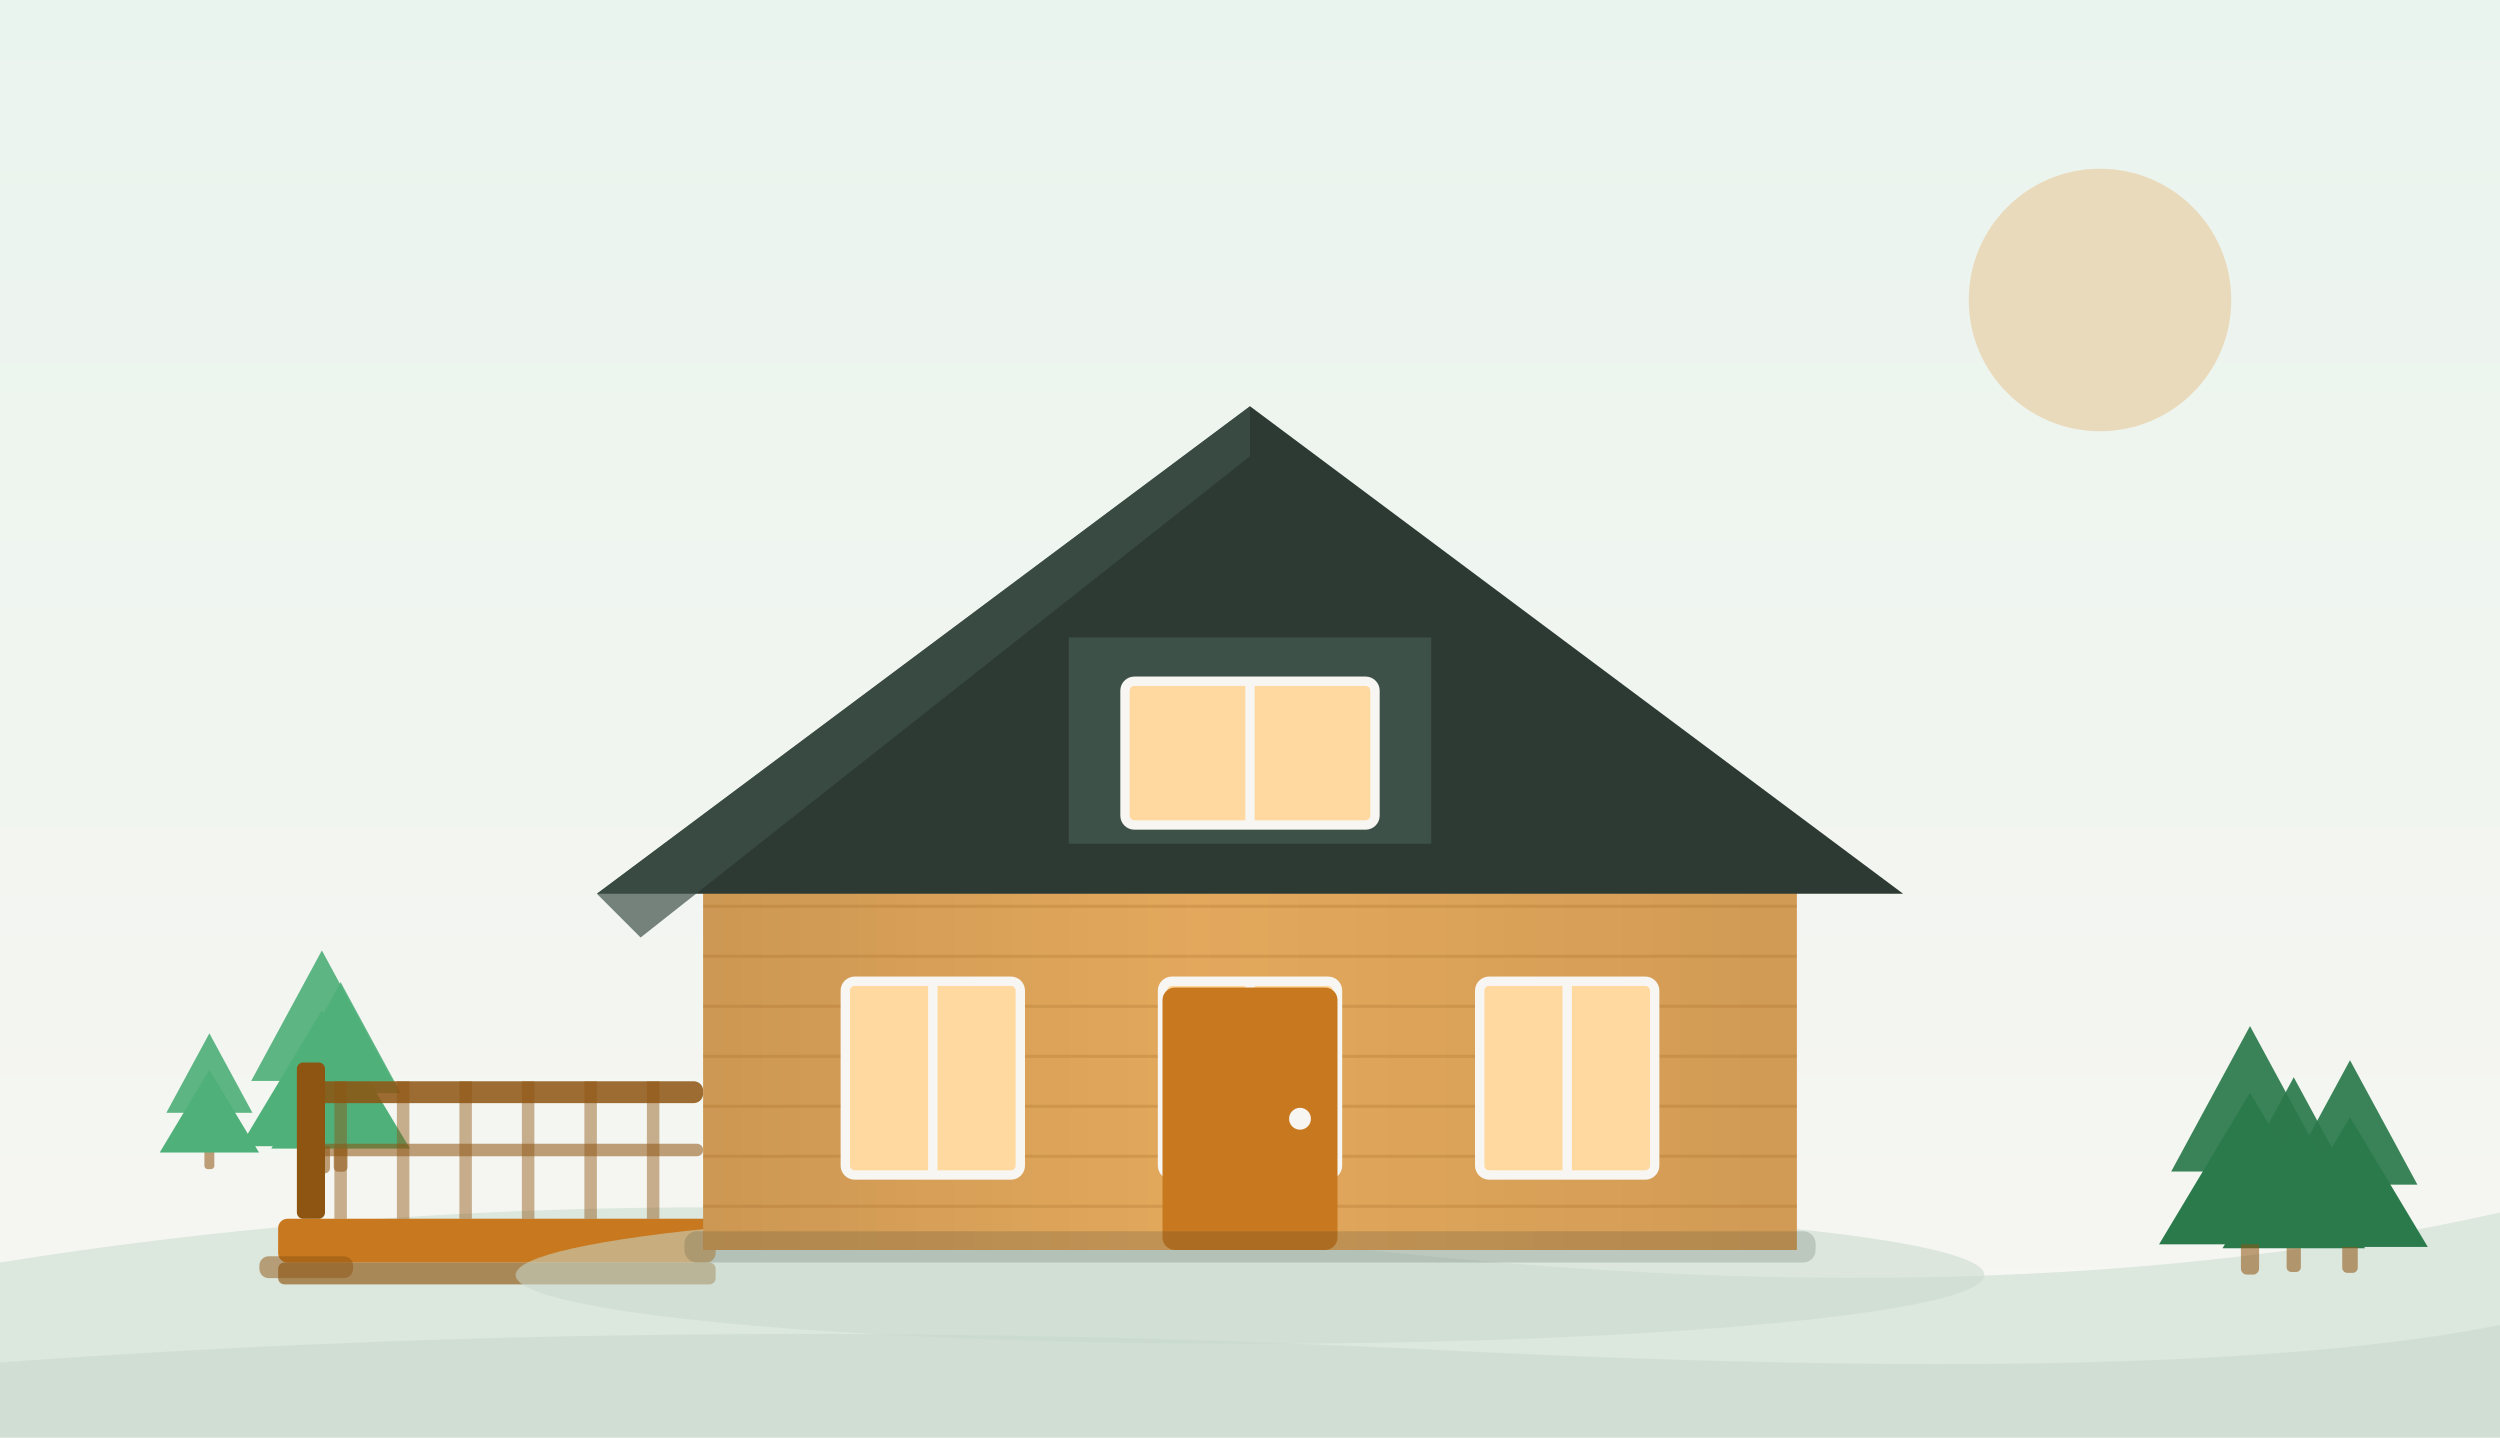
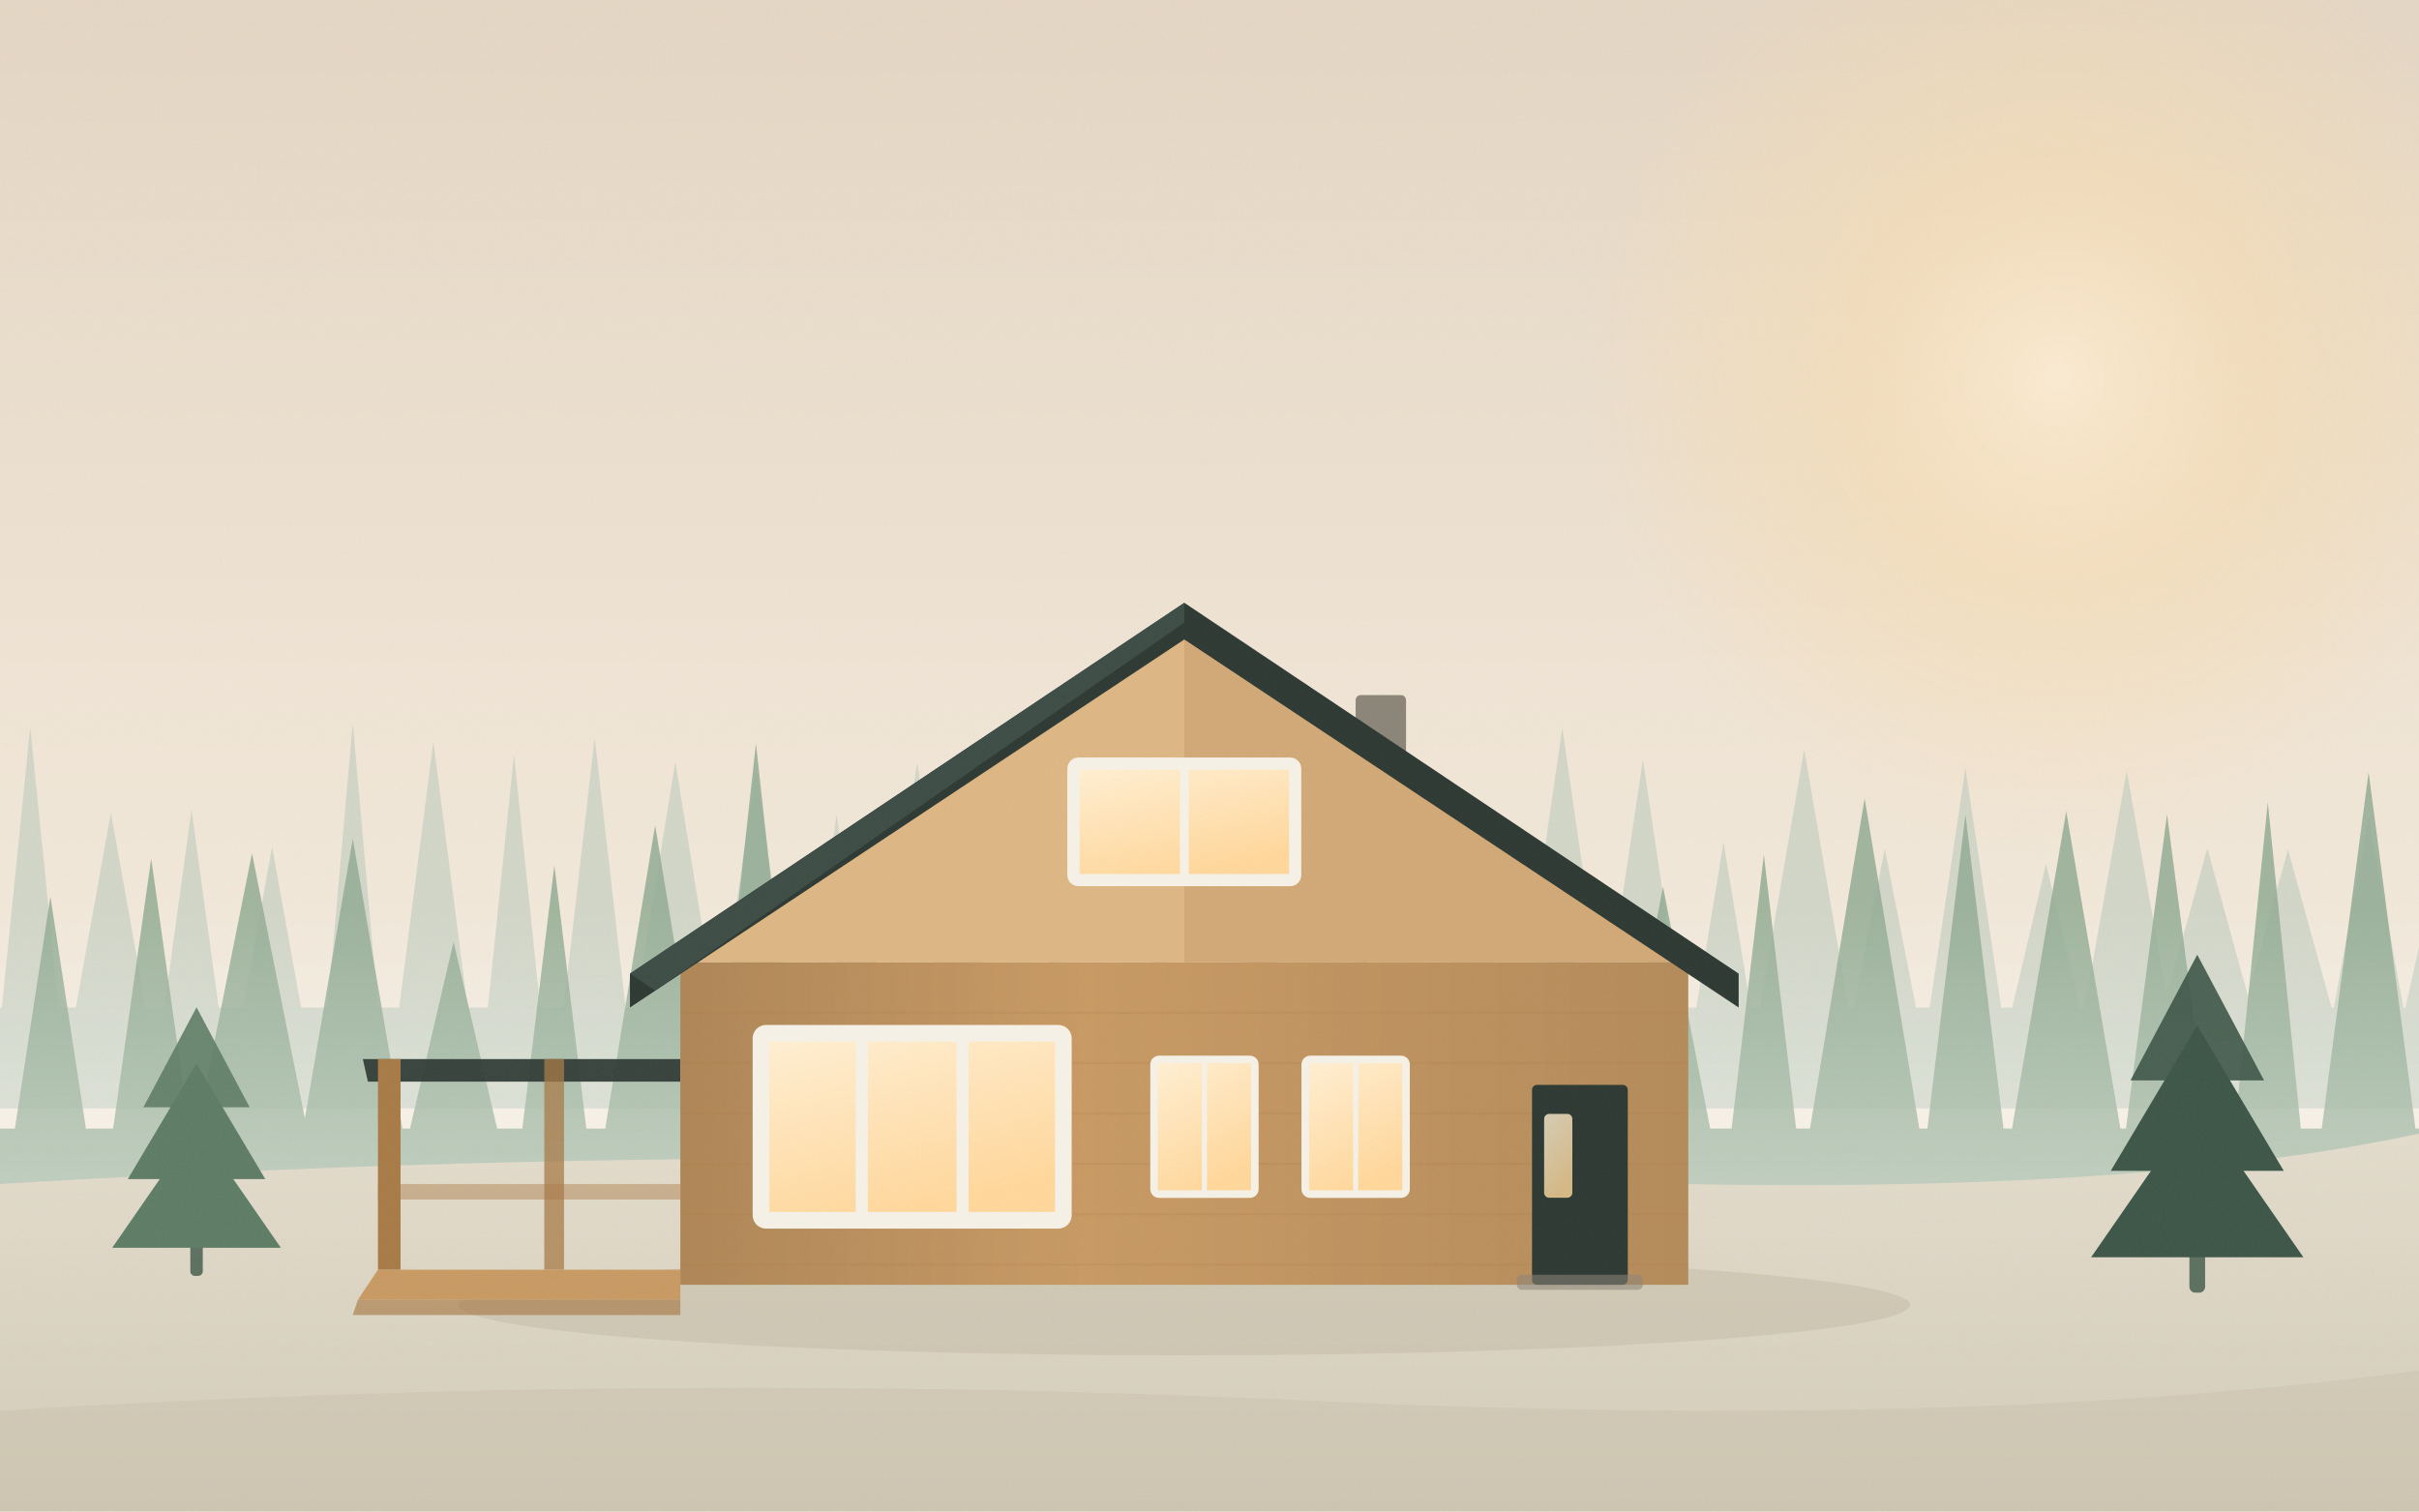
- <svg xmlns="http://www.w3.org/2000/svg" viewBox="0 0 800 460" role="img" aria-label="Каркасный дом КД-36, 8×8 м">
+ <svg xmlns="http://www.w3.org/2000/svg" viewBox="0 0 960 600" role="img" aria-label="Каркасный дом КД-36, 8×8 м, 96 м²">
  <defs>
    <linearGradient id="sky" x1="0" y1="0" x2="0" y2="1">
-       <stop offset="0" stop-color="#EAF4EE" />
-       <stop offset="1" stop-color="#F7F6F2" />
+       <stop offset="0" stop-color="#E4D6C3" />
+       <stop offset=".45" stop-color="#EFE4D4" />
+       <stop offset="1" stop-color="#F6F1E7" />
+     </linearGradient>
+     <radialGradient id="sunGlow" cx=".5" cy=".5" r=".5">
+       <stop offset="0" stop-color="#FBEBD2" stop-opacity=".95" />
+       <stop offset=".45" stop-color="#F7DCB0" stop-opacity=".55" />
+       <stop offset="1" stop-color="#F7DCB0" stop-opacity="0" />
+     </radialGradient>
+     <linearGradient id="glassGrad" x1="0" y1="0" x2=".4" y2="1">
+       <stop offset="0" stop-color="#FFF0D4" />
+       <stop offset="1" stop-color="#FFD79B" />
    </linearGradient>
    <linearGradient id="wallShade" x1="0" y1="0" x2="1" y2="0">
-       <stop offset="0" stop-color="#000" stop-opacity=".10" />
-       <stop offset=".45" stop-color="#000" stop-opacity="0" />
-       <stop offset="1" stop-color="#000" stop-opacity=".08" />
+       <stop offset="0" stop-color="#000" stop-opacity=".13" />
+       <stop offset=".4" stop-color="#000" stop-opacity="0" />
+       <stop offset="1" stop-color="#000" stop-opacity=".10" />
    </linearGradient>
+     <linearGradient id="mist" x1="0" y1="0" x2="0" y2="1">
+       <stop offset="0" stop-color="#fff" stop-opacity="0" />
+       <stop offset="1" stop-color="#fff" stop-opacity=".55" />
+     </linearGradient>
+     <linearGradient id="groundGrad" x1="0" y1="0" x2="0" y2="1">
+       <stop offset="0" stop-color="#E3DCCC" />
+       <stop offset="1" stop-color="#D3CBB8" />
+     </linearGradient>
+     <filter id="grain">
+       <feTurbulence type="fractalNoise" baseFrequency=".9" numOctaves="2" stitchTiles="stitch" />
+       <feColorMatrix type="saturate" values="0" />
+       <feComponentTransfer>
+         <feFuncA type="linear" slope=".055" />
+       </feComponentTransfer>
+     </filter>
+     <filter id="soft">
+       <feGaussianBlur stdDeviation="6" />
+     </filter>
  </defs>
-   <rect width="800" height="460" fill="url(#sky)" />
-   <circle cx="672" cy="96" r="42" fill="#E3A85C" opacity=".35" />
-   <path d="M0 404 Q200 372 420 398 T800 388 V460 H0 Z" fill="#DCE7DE" />
-   <g transform="translate(67 372) scale(0.53)">
-     <rect x="-3" y="-16" width="6" height="20" rx="2" fill="#8E5411" opacity=".55" />
-     <path d="M0 -78 L26 -30 H-26 Z" fill="#4FB07A" opacity=".92" />
-     <path d="M0 -56 L30 -6 H-30 Z" fill="#4FB07A" />
-   </g>
-   <g transform="translate(109 372) scale(0.74)">
-     <rect x="-3" y="-16" width="6" height="20" rx="2" fill="#8E5411" opacity=".55" />
-     <path d="M0 -78 L26 -30 H-26 Z" fill="#4FB07A" opacity=".92" />
-     <path d="M0 -56 L30 -6 H-30 Z" fill="#4FB07A" />
-   </g>
-   <g transform="translate(734 404) scale(0.76)">
-     <rect x="-3" y="-16" width="6" height="20" rx="2" fill="#8E5411" opacity=".55" />
-     <path d="M0 -78 L26 -30 H-26 Z" fill="#2A7A4B" opacity=".92" />
-     <path d="M0 -56 L30 -6 H-30 Z" fill="#2A7A4B" />
-   </g>
-   <g transform="translate(752 404) scale(0.83)">
-     <rect x="-3" y="-16" width="6" height="20" rx="2" fill="#8E5411" opacity=".55" />
-     <path d="M0 -78 L26 -30 H-26 Z" fill="#2A7A4B" opacity=".92" />
-     <path d="M0 -56 L30 -6 H-30 Z" fill="#2A7A4B" />
-   </g>
-   <g transform="translate(103 372) scale(0.87)">
-     <rect x="-3" y="-16" width="6" height="20" rx="2" fill="#8E5411" opacity=".55" />
-     <path d="M0 -78 L26 -30 H-26 Z" fill="#4FB07A" opacity=".92" />
-     <path d="M0 -56 L30 -6 H-30 Z" fill="#4FB07A" />
-   </g>
-   <g transform="translate(720 404) scale(0.97)">
-     <rect x="-3" y="-16" width="6" height="20" rx="2" fill="#8E5411" opacity=".55" />
-     <path d="M0 -78 L26 -30 H-26 Z" fill="#2A7A4B" opacity=".92" />
-     <path d="M0 -56 L30 -6 H-30 Z" fill="#2A7A4B" />
+   <rect width="960" height="600" fill="url(#sky)" />
+   <circle cx="816.682" cy="150" r="190" fill="url(#sunGlow)" />
+   <path d="M-20 440 L-36.7 400.0 L-20.0 313.0 L-3.3 400.0 L0.7 400.0 L12.0 288.8 L23.3 400.0 L30.1 400.0 L44.0 322.6 L57.9 400.0 L65.2 400.0 L76.0 321.4 L86.8 400.0 L96.5 400.0 L108.0 336.2 L119.5 400.0 L130.0 400.0 L140.0 287.1 L150.0 400.0 L158.4 400.0 L172.0 294.4 L185.6 400.0 L193.6 400.0 L204.0 299.6 L214.4 400.0 L223.7 400.0 L236.0 292.9 L248.3 400.0 L252.1 400.0 L268.0 302.6 L283.9 400.0 L286.3 400.0 L300.0 305.3 L313.7 400.0 L322.0 400.0 L332.0 323.2 L342.0 400.0 L349.3 400.0 L364.0 302.7 L378.7 400.0 L378.4 400.0 L396.0 316.1 L413.6 400.0 L414.3 400.0 L428.0 298.2 L441.7 400.0 L443.0 400.0 L460.0 293.2 L477.0 400.0 L477.4 400.0 L492.0 310.6 L506.6 400.0 L511.2 400.0 L524.0 310.8 L536.8 400.0 L545.1 400.0 L556.0 289.1 L566.9 400.0 L574.5 400.0 L588.0 344.0 L601.5 400.0 L603.9 400.0 L620.0 289.0 L636.1 400.0 L637.3 400.0 L652.0 301.6 L666.7 400.0 L673.2 400.0 L684.0 334.3 L694.8 400.0 L698.4 400.0 L716.0 297.5 L733.6 400.0 L735.6 400.0 L748.0 336.9 L760.4 400.0 L765.8 400.0 L780.0 305.0 L794.2 400.0 L798.6 400.0 L812.0 342.8 L825.4 400.0 L827.3 400.0 L844.0 306.0 L860.7 400.0 L858.6 400.0 L876.0 336.7 L893.4 400.0 L890.7 400.0 L908.0 337.2 L925.3 400.0 L926.2 400.0 L940.0 324.3 L953.8 400.0 L954.6 400.0 L972.0 322.5 L989.4 400.0 L1000 440 Z" fill="#C3CEC0" opacity="0.7" />
+   <path d="M-20 488 L-37.6 448.0 L-20.0 352.9 L-2.4 448.0 L5.9 448.0 L20.0 355.9 L34.1 448.0 L44.9 448.0 L60.0 340.8 L75.1 448.0 L78.2 448.0 L100.0 338.7 L121.8 448.0 L120.3 448.0 L140.0 332.9 L159.7 448.0 L162.7 448.0 L180.0 373.9 L197.3 448.0 L207.3 448.0 L220.0 343.5 L232.7 448.0 L240.2 448.0 L260.0 327.6 L279.8 448.0 L283.2 448.0 L300.0 295.1 L316.8 448.0 L318.8 448.0 L340.0 342.5 L361.2 448.0 L358.4 448.0 L380.0 325.6 L401.6 448.0 L404.3 448.0 L420.0 357.2 L435.7 448.0 L442.8 448.0 L460.0 366.7 L477.2 448.0 L484.8 448.0 L500.0 312.5 L515.2 448.0 L524.3 448.0 L540.0 368.3 L555.7 448.0 L563.2 448.0 L580.0 363.2 L596.8 448.0 L601.4 448.0 L620.0 355.3 L638.6 448.0 L641.3 448.0 L660.0 352.0 L678.7 448.0 L687.2 448.0 L700.0 339.3 L712.8 448.0 L718.3 448.0 L740.0 316.9 L761.7 448.0 L764.9 448.0 L780.0 323.3 L795.1 448.0 L798.5 448.0 L820.0 322.1 L841.5 448.0 L843.7 448.0 L860.0 323.2 L876.3 448.0 L886.9 448.0 L900.0 318.5 L913.1 448.0 L921.4 448.0 L940.0 306.5 L958.6 448.0 L966.2 448.0 L980.0 311.5 L993.8 448.0 L1000 488 Z" fill="#93AB94" opacity="0.85" />
+   <rect x="0" y="360" width="960" height="130" fill="url(#mist)" opacity=".7" />
+   <path d="M0 470 Q300 452 560 466 T960 450 V600 H0 Z" fill="url(#groundGrad)" />
+   <g transform="translate(78 504) scale(0.62)">
+     <rect x="-4" y="-24" width="8" height="28" rx="3" fill="#3E5748" opacity=".8" />
+     <path d="M0 -168 L34 -104 H-34 Z" fill="#5F7D66" opacity=".9" />
+     <path d="M0 -132 L44 -58 H-44 Z" fill="#5F7D66" />
+     <path d="M0 -92 L54 -14 H-54 Z" fill="#5F7D66" />
  </g>
  <g>
-     <rect x="89" y="390" width="140" height="14" rx="3" fill="#C8791F" />
-     <rect x="89" y="404" width="140" height="7" rx="2" fill="#8E5411" opacity=".65" />
-     <rect x="107" y="346" width="4" height="44" fill="#8E5411" opacity=".45" />
-     <rect x="127" y="346" width="4" height="44" fill="#8E5411" opacity=".45" />
-     <rect x="147" y="346" width="4" height="44" fill="#8E5411" opacity=".45" />
-     <rect x="167" y="346" width="4" height="44" fill="#8E5411" opacity=".45" />
-     <rect x="187" y="346" width="4" height="44" fill="#8E5411" opacity=".45" />
-     <rect x="207" y="346" width="4" height="44" fill="#8E5411" opacity=".45" />
-     <rect x="97" y="346" width="128" height="7" rx="3" fill="#8E5411" opacity=".85" />
-     <rect x="97" y="366" width="128" height="4" rx="2" fill="#8E5411" opacity=".55" />
-     <rect x="95" y="340" width="9" height="50" rx="2" fill="#8E5411" />
-     <rect x="83" y="402" width="30" height="7" rx="3" fill="#8E5411" opacity=".5" />
+     <ellipse cx="470" cy="518" rx="288" ry="20" fill="#BFB7A2" opacity=".45" />
+     <g>
+       <path d="M150 504 H270 V516 H142 Z" fill="#C89A64" />
+       <path d="M142 516 H270 v6 H140 Z" fill="#A87B47" opacity=".65" />
+       <path d="M144 420.4 H270 v8.96 H146 Z" fill="#2E3A33" opacity=".92" />
+       <rect x="150" y="420.4" width="8.96" height="83.6" fill="#A87B47" />
+       <rect x="216" y="420.4" width="7.84" height="83.6" fill="#A87B47" opacity=".75" />
+       <rect x="150" y="470" width="120" height="6.16" fill="#A87B47" opacity=".45" />
+     </g>
+     <rect x="538" y="275.92" width="20" height="84.32" rx="2" fill="#8C8578" />
+     <rect x="270" y="382" width="400" height="128" fill="#C89A64" />
+     <polygon points="270,382 470,246 670,382" fill="#DDB684" />
+     <polygon points="470,246 670,382 470,382" fill="#A87B47" opacity=".22" />
+     <rect x="270" y="382" width="400" height="128" fill="url(#wallShade)" />
+     <line x1="270" y1="402" x2="670" y2="402" stroke="#A87B47" stroke-width=".9" opacity=".2" />
+     <line x1="270" y1="422" x2="670" y2="422" stroke="#A87B47" stroke-width=".9" opacity=".2" />
+     <line x1="270" y1="442" x2="670" y2="442" stroke="#A87B47" stroke-width=".9" opacity=".2" />
+     <line x1="270" y1="462" x2="670" y2="462" stroke="#A87B47" stroke-width=".9" opacity=".2" />
+     <line x1="270" y1="482" x2="670" y2="482" stroke="#A87B47" stroke-width=".9" opacity=".2" />
+     <line x1="270" y1="502" x2="670" y2="502" stroke="#A87B47" stroke-width=".9" opacity=".2" />
+     <path d="M250 386.48 L470 239.28 L690 386.48 L690 399.92 L470 253.84 L250 399.92 Z" fill="#2E3A33" />
+     <path d="M250 386.48 L470 239.28 L470 247.12 L260 393.2  Z" fill="#3F5049" opacity=".9" />
+     <g>
+       <rect x="426" y="303.12" width="88" height="46.24" rx="2" fill="url(#glassGrad)" />
+       <line x1="470" y1="303.12" x2="470" y2="349.36" stroke="#F6F1E7" stroke-width="3.52" />
+       <rect x="426" y="303.12" width="88" height="46.24" rx="2" fill="none" stroke="#F6F1E7" stroke-width="4.84" />
+     </g>
+     <g>
+       <rect x="302" y="410.16" width="120" height="74.24" rx="2" fill="url(#glassGrad)" />
+       <line x1="342" y1="410.16" x2="342" y2="484.4" stroke="#F6F1E7" stroke-width="4.8" />
+       <line x1="382" y1="410.16" x2="382" y2="484.4" stroke="#F6F1E7" stroke-width="4.8" />
+       <rect x="302" y="410.16" width="120" height="74.24" rx="2" fill="none" stroke="#F6F1E7" stroke-width="6.6" />
+     </g>
+     <g>
+       <rect x="458" y="420.554" width="40" height="53.453" rx="2" fill="url(#glassGrad)" />
+       <line x1="478" y1="420.554" x2="478" y2="474.006" stroke="#F6F1E7" stroke-width="2" />
+       <rect x="458" y="420.554" width="40" height="53.453" rx="2" fill="none" stroke="#F6F1E7" stroke-width="3" />
+     </g>
+     <g>
+       <rect x="518" y="420.554" width="40" height="53.453" rx="2" fill="url(#glassGrad)" />
+       <line x1="538" y1="420.554" x2="538" y2="474.006" stroke="#F6F1E7" stroke-width="2" />
+       <rect x="518" y="420.554" width="40" height="53.453" rx="2" fill="none" stroke="#F6F1E7" stroke-width="3" />
+     </g>
+     <g>
+       <rect x="608" y="430.64" width="38" height="79.36" rx="2" fill="#2E3A33" />
+       <rect x="612.8" y="442.16" width="11.2" height="33.28" rx="2" fill="url(#glassGrad)" opacity=".8" />
+       <rect x="602" y="506" width="50" height="6" rx="2" fill="#8C8578" opacity=".55" />
+     </g>
  </g>
-   <g>
-     <ellipse cx="400" cy="408" rx="235" ry="22" fill="#C8D9CC" opacity=".55" />
-     <rect x="225" y="280" width="350" height="120" fill="#E3A85C" />
-     <rect x="225" y="280" width="350" height="120" fill="url(#wallShade)" />
-     <line x1="225" y1="290" x2="575" y2="290" stroke="#8E5411" stroke-width="1" opacity=".18" />
-     <line x1="225" y1="306" x2="575" y2="306" stroke="#8E5411" stroke-width="1" opacity=".18" />
-     <line x1="225" y1="322" x2="575" y2="322" stroke="#8E5411" stroke-width="1" opacity=".18" />
-     <line x1="225" y1="338" x2="575" y2="338" stroke="#8E5411" stroke-width="1" opacity=".18" />
-     <line x1="225" y1="354" x2="575" y2="354" stroke="#8E5411" stroke-width="1" opacity=".18" />
-     <line x1="225" y1="370" x2="575" y2="370" stroke="#8E5411" stroke-width="1" opacity=".18" />
-     <line x1="225" y1="386" x2="575" y2="386" stroke="#8E5411" stroke-width="1" opacity=".18" />
-     <path d="M191 286 L400 130 L609 286 Z" fill="#2C3A33" />
-     <path d="M191 286 L400 130 L400 146 L205 300 Z" fill="#3E5148" opacity=".7" />
-     <path d="M342 204 h116 v66 h-116 z" fill="#3E5148" />
-     <g transform="translate(360 218)">
-       <rect width="80" height="46" rx="3" fill="#FFD9A0" />
-       <rect width="80" height="46" rx="3" fill="none" stroke="#F7F6F2" stroke-width="3" />
-       <line x1="40" y1="0" x2="40" y2="46" stroke="#F7F6F2" stroke-width="3" />
-     </g>
-     <g transform="translate(270.5 314)">
-       <rect width="56" height="62" rx="3" fill="#FFD9A0" />
-       <rect width="56" height="62" rx="3" fill="none" stroke="#F7F6F2" stroke-width="3" />
-       <line x1="28" y1="0" x2="28" y2="62" stroke="#F7F6F2" stroke-width="3" />
-     </g>
-     <g transform="translate(372 314)">
-       <rect width="56" height="62" rx="3" fill="#FFD9A0" />
-       <rect width="56" height="62" rx="3" fill="none" stroke="#F7F6F2" stroke-width="3" />
-       <line x1="28" y1="0" x2="28" y2="62" stroke="#F7F6F2" stroke-width="3" />
-     </g>
-     <g transform="translate(473.5 314)">
-       <rect width="56" height="62" rx="3" fill="#FFD9A0" />
-       <rect width="56" height="62" rx="3" fill="none" stroke="#F7F6F2" stroke-width="3" />
-       <line x1="28" y1="0" x2="28" y2="62" stroke="#F7F6F2" stroke-width="3" />
-     </g>
-     <rect x="372" y="316" width="56" height="84" rx="4" fill="#C8791F" />
-     <circle cx="416" cy="358" r="3.5" fill="#F7F6F2" />
-     <rect x="219" y="394" width="362" height="10" rx="4" fill="#2C3A33" opacity=".18" />
+   <g transform="translate(872 510) scale(0.78)">
+     <rect x="-4" y="-24" width="8" height="28" rx="3" fill="#3E5748" opacity=".8" />
+     <path d="M0 -168 L34 -104 H-34 Z" fill="#3E5748" opacity=".9" />
+     <path d="M0 -132 L44 -58 H-44 Z" fill="#3E5748" />
+     <path d="M0 -92 L54 -14 H-54 Z" fill="#3E5748" />
  </g>
-   <path d="M0 436 Q220 420 460 432 T800 424 V460 H0 Z" fill="#C8D9CC" opacity=".6" />
+   <path d="M0 560 Q260 544 520 556 T960 544 V600 H0 Z" fill="#BFB7A2" opacity=".3" />
+   <rect width="960" height="600" filter="url(#grain)" opacity=".45" />
</svg>
